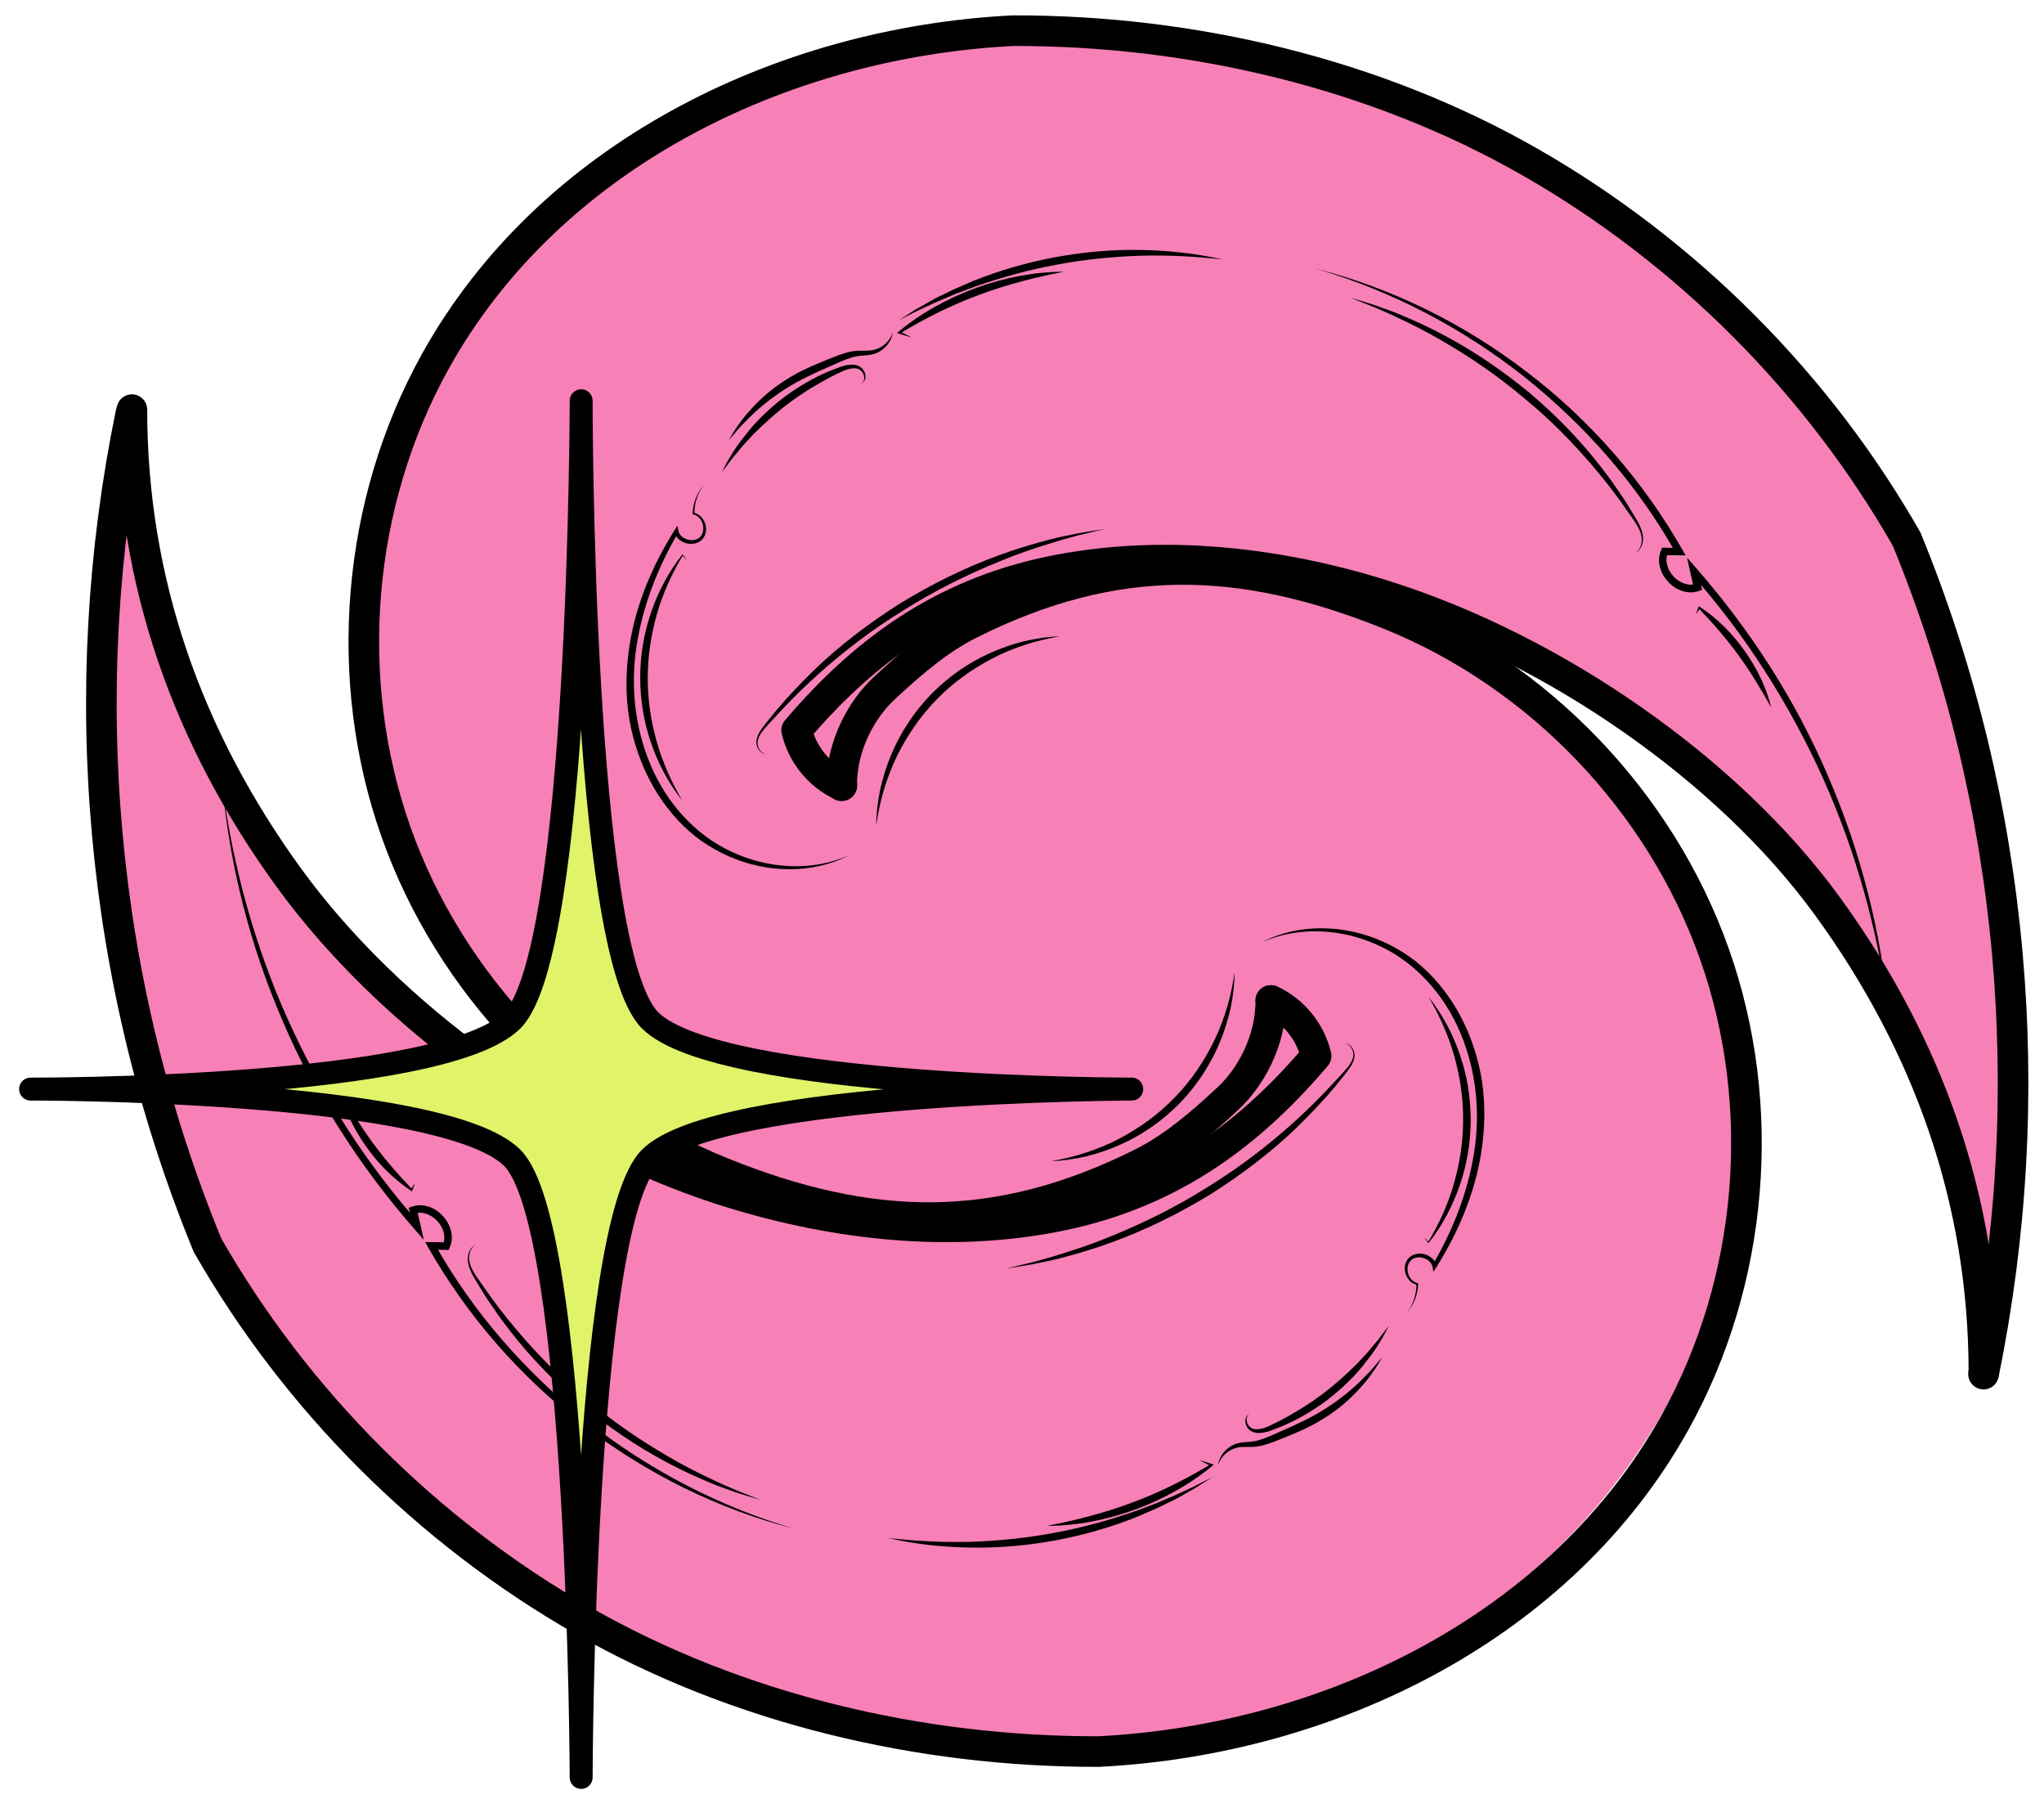
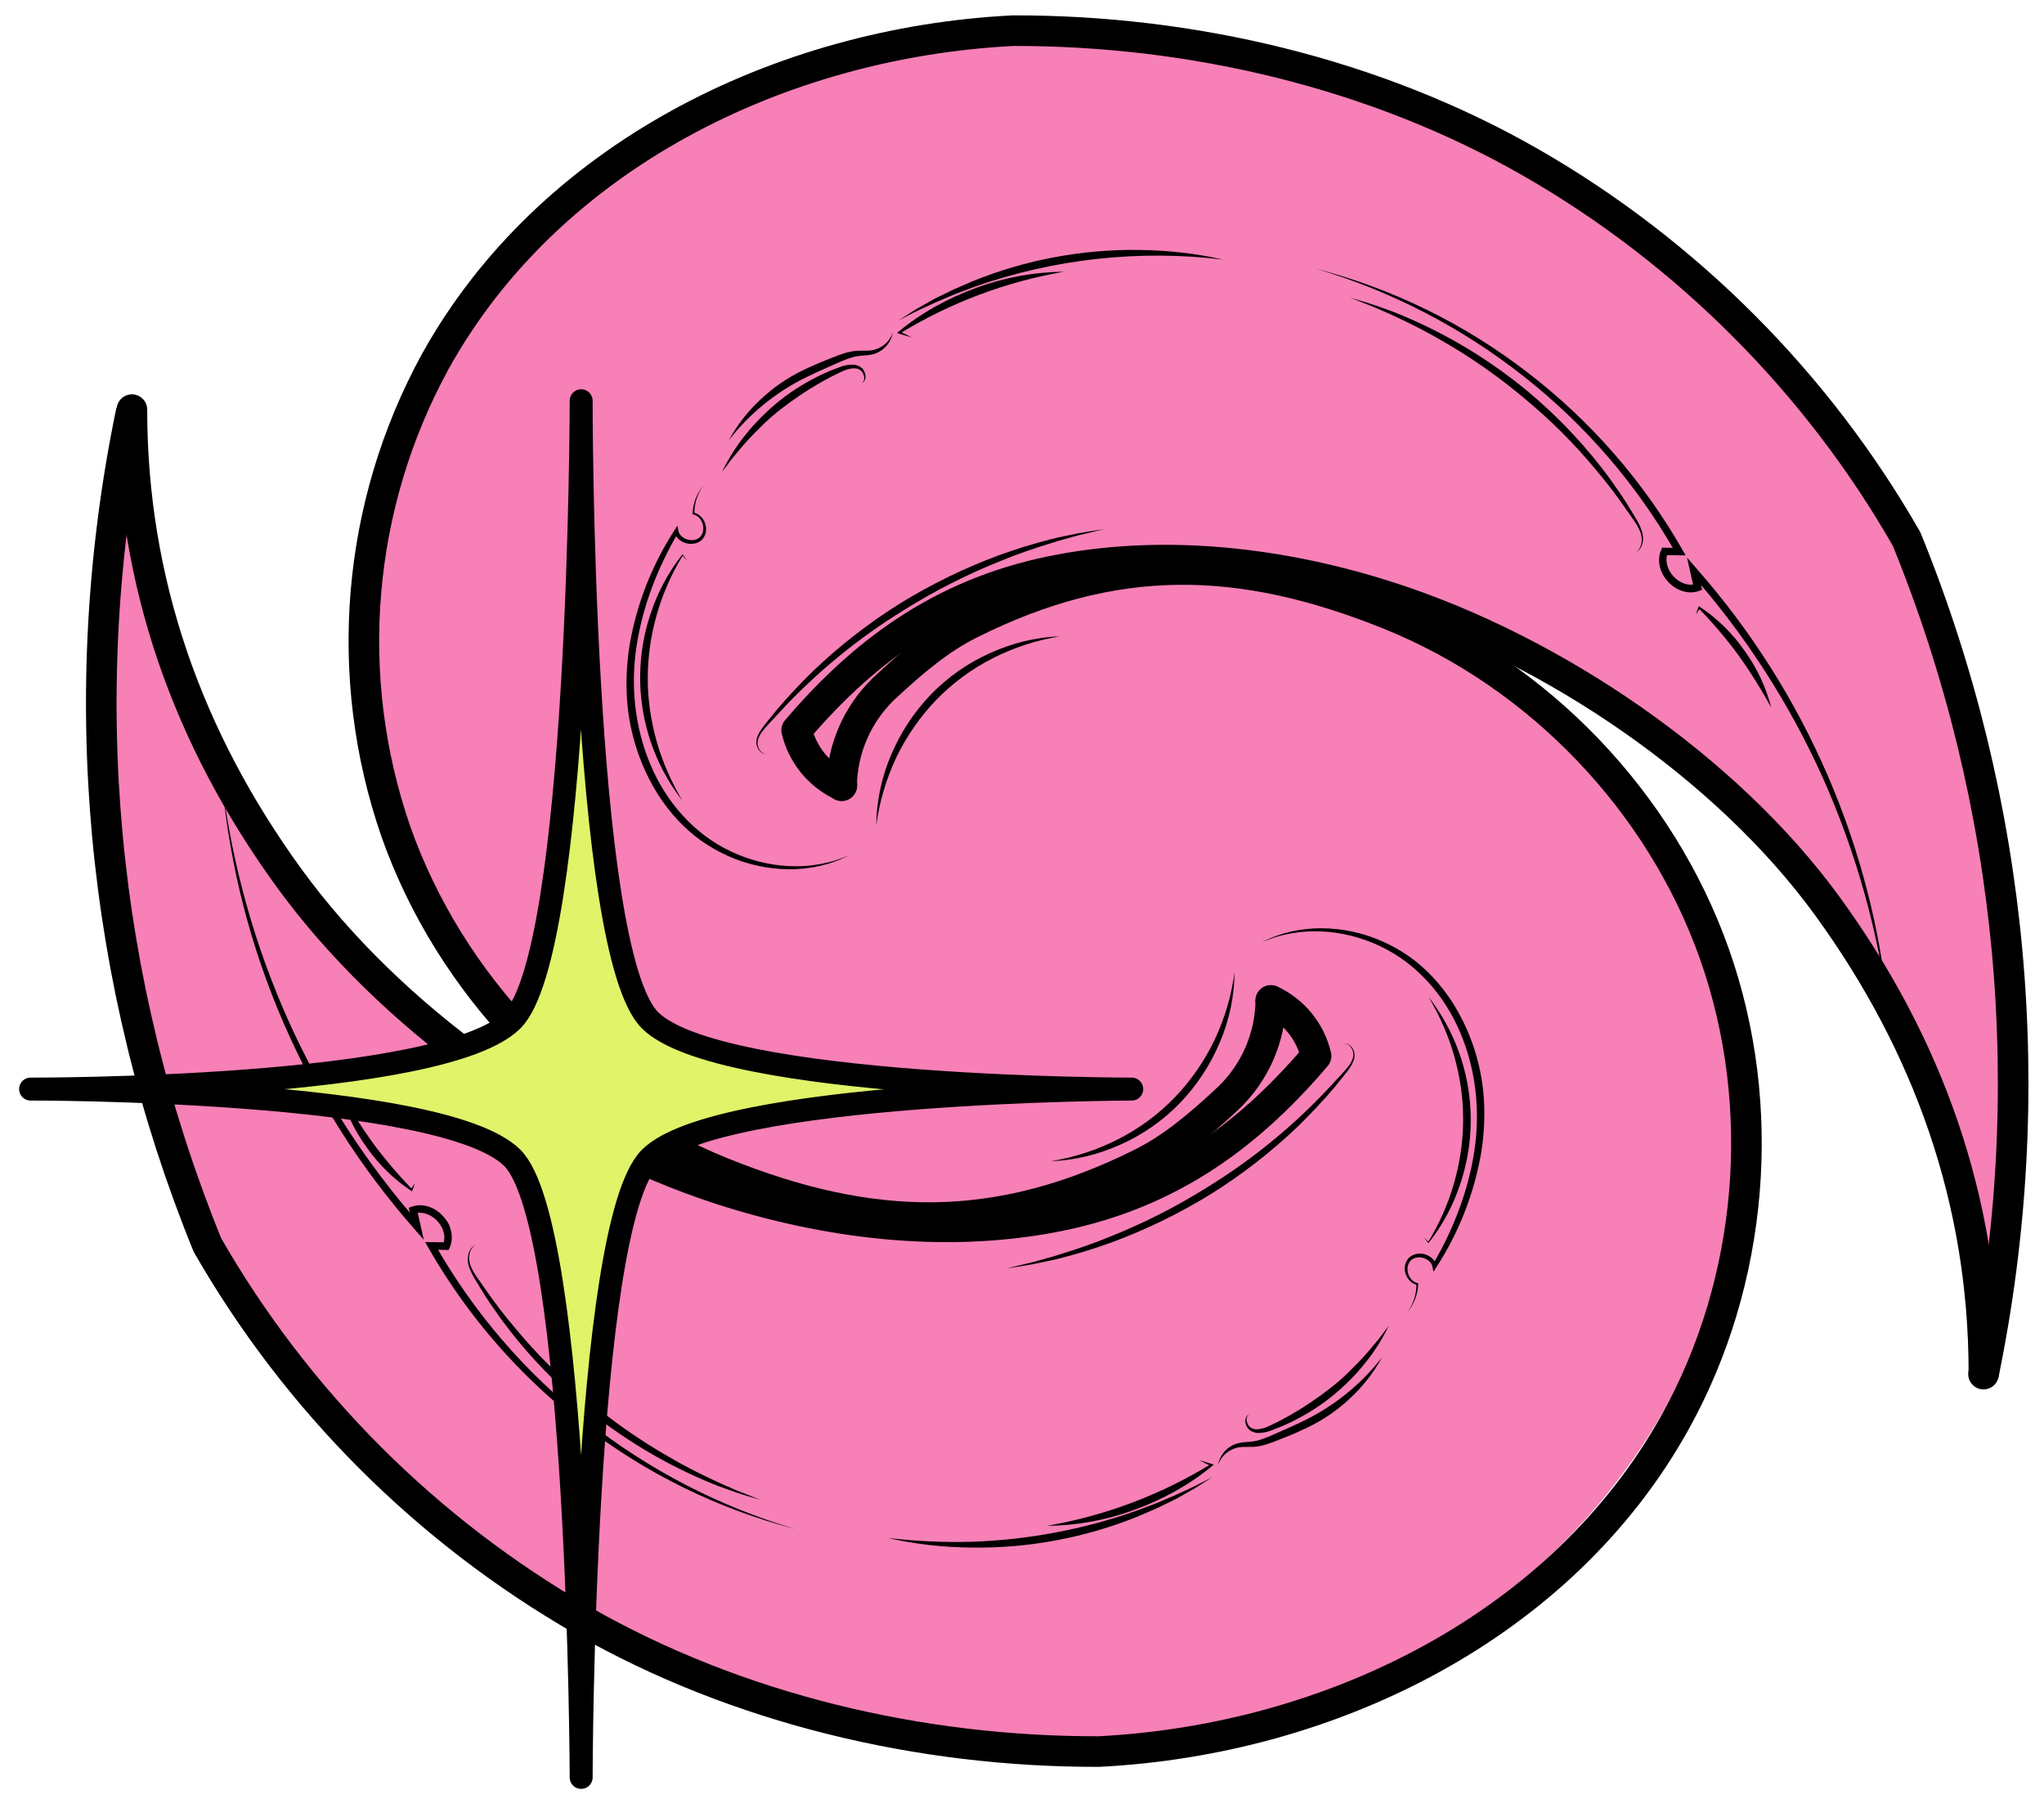
<svg xmlns="http://www.w3.org/2000/svg" xml:space="preserve" viewBox="194 91.6 267.3 236.4">
  <style>.st2{fill:none;stroke:#000;stroke-width:4;stroke-linecap:round;stroke-linejoin:round;stroke-miterlimit:10}</style>
  <path id="Layer_7" d="M211.72 149c-7.72 26.76-4.89 67.7 4.28 94s22.32 37.83 45 54c19.59 13.96 45.53 22.63 69.58 22.87s48.4-8.26 65.95-24.72 27.71-40.96 25.31-64.9-17.93-46.51-40.1-55.86c20.68 4.37 38.67 18.09 50.89 35.34s19.07 37.83 22.74 58.65C457.98 221.86 450 180 450 180s-13.45-31.92-30.64-49.26c-18.8-18.97-44.92-29.45-71.36-33.21-19.52-2.78-40.02-2.03-58.11 5.82-29.76 12.91-49.52 45.86-46.9 78.2s27.43 61.67 58.88 69.62c-24.12-4.71-46.61-17.45-63.05-35.72s-26.73-41.97-27.1-66.45" style="fill:#f780b7" />
  <g id="Layer_2">
-     <path d="M211.11 145.66c-7.41 36.03-4.17 74.19 10.02 108.74 11.61 20.31 28.73 37.44 49.04 49.06 20.3 11.62 44.24 17.21 67.53 17.16 30.42-1.54 60.58-16.46 75.37-43.08 10.25-18.44 12.17-41.32 5.13-61.21s-22.91-36.48-42.48-44.37c-19.57-7.9-36.01-8.23-54.88 1.21-3.76 1.88-7.2 4.67-11.28 8.49-2.7 2.53-5.5 7.18-5.5 12.68" class="st2" />
-     <path d="M453.44 271.03c0-22.43-7.27-42.8-20.46-60.94s-35.77-33.45-57.11-40.36c-13.83-4.48-28.99-6.33-43.28-3.65s-24.91 9.83-34.41 20.99c.72 3.14 2.94 5.89 5.87 7.23h.05" class="st2" />
+     <path d="M211.11 145.66a187.7 187.7 0 0 0 10.02 108.74 133 133 0 0 0 49.04 49.06c20.3 11.62 44.24 17.21 67.53 17.16 30.42-1.54 60.58-16.46 75.37-43.08 10.25-18.44 12.17-41.32 5.13-61.21s-22.91-36.48-42.48-44.37-36.01-8.23-54.88 1.21c-3.76 1.88-7.2 4.67-11.28 8.49a18 18 0 0 0-5.5 12.68" class="st2" />
+     <path d="M453.44 271.03c0-22.43-7.27-42.8-20.46-60.94s-35.77-33.45-57.11-40.36c-13.83-4.48-28.99-6.33-43.28-3.65s-24.91 9.83-34.41 20.99a10.7 10.7 0 0 0 5.87 7.23h.05" class="st2" />
  </g>
  <g id="Layer_2_copy">
-     <path d="M453.39 271.27c7.43-36.18 4.18-74.49-10.05-109.17-11.64-20.39-28.8-37.59-49.16-49.26s-44.35-17.28-67.7-17.23c-30.49 1.54-60.72 16.53-75.56 43.26-10.28 18.52-12.2 41.48-5.15 61.46 7.05 19.97 22.97 36.62 42.58 44.55s36.09 8.26 55.01-1.21c3.77-1.89 7.22-4.69 11.31-8.52 2.7-2.54 5.52-7.21 5.52-12.73" class="st2" />
-     <path d="M211.25 145.16c0 22.52 7.29 42.97 20.51 61.18 13.23 18.21 35.07 33.83 56.46 40.76 13.87 4.49 29.06 6.36 43.39 3.66 14.32-2.69 24.97-9.87 34.5-21.08-.72-3.15-2.95-5.91-5.88-7.26h-.05" class="st2" />
+     <path d="M453.39 271.27a188.6 188.6 0 0 0-10.05-109.17c-11.64-20.39-28.8-37.59-49.16-49.26s-44.35-17.28-67.7-17.23c-30.49 1.54-60.72 16.53-75.56 43.26a76.2 76.2 0 0 0-5.15 61.46c7.05 19.97 22.97 36.62 42.58 44.55s36.09 8.26 55.01-1.21c3.77-1.89 7.22-4.69 11.31-8.52a18 18 0 0 0 5.52-12.73" class="st2" />
+     <path d="M211.25 145.16c0 22.52 7.29 42.97 20.51 61.18s35.07 33.83 56.46 40.76c13.87 4.49 29.06 6.36 43.39 3.66 14.32-2.69 24.97-9.87 34.5-21.08a10.7 10.7 0 0 0-5.88-7.26h-.05" class="st2" />
  </g>
  <g id="Layer_4">
-     <path d="M308.59 199.52c0-1.56.2-3.13.51-4.67.34-1.54.82-3.05 1.42-4.51 1.21-2.92 2.99-5.62 5.19-7.91 2.22-2.27 4.85-4.14 7.74-5.43a26.5 26.5 0 0 1 4.46-1.55c1.53-.35 3.09-.6 4.65-.64-1.54.27-3.06.61-4.52 1.11-1.47.47-2.9 1.06-4.26 1.77-2.72 1.42-5.24 3.23-7.36 5.44-2.14 2.19-3.87 4.76-5.21 7.52-1.32 2.78-2.2 5.78-2.62 8.87M305 203.44c-4.8 2.5-10.78 2.31-15.73.11-1.25-.56-2.44-1.23-3.56-2.01-1.12-.8-2.14-1.71-3.08-2.71-.93-1.01-1.76-2.09-2.51-3.23-.74-1.15-1.38-2.36-1.93-3.61-1.08-2.51-1.81-5.17-2.1-7.88-.29-2.72-.18-5.46.24-8.14.84-5.39 3.01-10.47 5.87-15.03l.38-.6.14.68c.23 1.1 1.98 1.64 2.82.8.86-.83.38-2.67-.87-2.96l-.09-.02v-.09c.04-1.36.56-2.69 1.43-3.7-.8 1.07-1.22 2.4-1.2 3.7l-.09-.11c.72.13 1.27.74 1.49 1.4.23.66.16 1.5-.36 2.07-.53.57-1.37.71-2.08.53-.7-.18-1.4-.7-1.59-1.49l.52.08c-2.7 4.59-4.66 9.64-5.46 14.87s-.22 10.66 1.84 15.52c2.04 4.84 5.71 9.07 10.51 11.31 4.71 2.24 10.47 2.7 15.41.51" />
-     <path d="M294.25 190.2c-.62.04-1.13-.53-1.28-1.11-.17-.61.06-1.25.36-1.77.65-1.04 1.46-1.89 2.19-2.84 1.53-1.82 3.19-3.55 4.89-5.22 3.44-3.32 7.28-6.21 11.31-8.77 4.08-2.49 8.38-4.63 12.86-6.27 2.24-.83 4.53-1.51 6.83-2.11 1.15-.3 2.33-.51 3.49-.76 1.17-.22 2.35-.39 3.52-.57l-3.46.83c-1.14.33-2.29.61-3.42.98-2.26.69-4.5 1.45-6.69 2.36-4.38 1.77-8.62 3.88-12.61 6.4-4.03 2.46-7.8 5.32-11.32 8.48-1.75 1.59-3.45 3.24-5.05 4.98-.78.88-1.66 1.71-2.34 2.65-.31.47-.55 1.04-.43 1.6.11.54.52 1.12 1.15 1.14M440.97 223.99c-1.36-10.59-4.23-20.97-8.59-30.68-4.38-9.69-10.16-18.76-17.22-26.71l.84-.43.49 2.12.1.43-.42.15c-.73.26-1.54.23-2.24-.02a4.3 4.3 0 0 1-1.81-1.21c-.49-.54-.86-1.18-1.05-1.91-.19-.72-.15-1.53.17-2.23l.13-.3.32.01 1.92.04-.43.72c-5-8.94-11.89-16.77-19.91-23.15-8.04-6.35-17.31-11.2-27.19-14.09 9.99 2.54 19.43 7.23 27.63 13.53 8.23 6.27 15.17 14.23 20.31 23.23l.42.73-.85-.01-1.92-.03.45-.29c-.45.99-.06 2.23.72 3.07.77.84 1.97 1.33 3 .97l-.32.58-.48-2.12-.42-1.88 1.26 1.45c7.05 8.07 12.94 17.2 17.15 27.06 4.27 9.83 6.96 20.33 7.94 30.97M353.94 125.54c-3.65-.42-7.31-.61-10.96-.5-3.65.13-7.28.5-10.86 1.18-3.58.66-7.11 1.63-10.55 2.83l-2.57.96-2.52 1.07-2.5 1.15c-.81.42-1.63.84-2.46 1.25.77-.5 1.55-.99 2.33-1.48l2.41-1.36 2.49-1.21 2.54-1.1c3.43-1.39 7.01-2.4 10.64-3.09 3.64-.67 7.34-1.02 11.04-.96 3.69.05 7.38.44 10.97 1.26M310.76 135.06c-.15 1.12-.94 2.14-2.01 2.65-.54.26-1.16.33-1.71.37-.56.03-1.07.09-1.58.24-1.01.29-2 .77-3.02 1.22-1.01.44-2.02.89-3 1.38-1.96.96-3.79 2.15-5.5 3.53-.85.69-1.66 1.43-2.42 2.23-.79.77-1.5 1.62-2.21 2.48.52-.99 1.16-1.91 1.84-2.81.7-.88 1.47-1.71 2.28-2.49 1.63-1.56 3.54-2.84 5.56-3.84 1.01-.49 2.04-.94 3.08-1.35 1.03-.39 2.06-.88 3.22-1.1 1.18-.27 2.33.06 3.28-.31.99-.31 1.83-1.14 2.19-2.2" />
-     <path d="M306.68 141.72c.47-.33.39-.97.14-1.37-.25-.45-.73-.62-1.21-.59-.97.03-1.92.63-2.88 1.08-1.88.99-3.7 2.09-5.4 3.35s-3.29 2.67-4.79 4.18c-.74.77-1.46 1.55-2.13 2.39-.71.8-1.33 1.68-1.98 2.54.46-.98 1-1.92 1.59-2.83s1.27-1.76 1.95-2.61c1.4-1.67 3.02-3.16 4.76-4.47 1.77-1.28 3.66-2.4 5.67-3.24 1.01-.36 2-.93 3.22-.87.3.03.59.11.86.28s.45.42.57.68c.25.49.17 1.24-.37 1.48M313.24 135.73c-.57-.16-1.13-.33-1.69-.51l-.24-.08.21-.18c3-2.49 6.49-4.39 10.16-5.73 3.68-1.33 7.57-2.1 11.46-2.1-3.81.73-7.53 1.69-11.12 3.03-3.59 1.33-7.02 3.04-10.33 5.04l-.03-.25c.53.24 1.06.5 1.58.78M283.85 164.88l-.65-.67h.1c-1.47 2.43-2.64 5.02-3.4 7.72-.77 2.7-1.19 5.49-1.19 8.28-.02 2.79.4 5.58 1.15 8.29.76 2.7 1.91 5.3 3.36 7.76-1.79-2.23-3.15-4.8-4.08-7.53-.95-2.72-1.41-5.62-1.42-8.51 0-2.9.48-5.79 1.41-8.52.94-2.73 2.29-5.31 4.07-7.55l.05-.07.05.06zM407.8 163.92c.49-.28.77-.8.86-1.33.1-.53 0-1.07-.21-1.57-.42-.99-1.14-1.86-1.76-2.77-1.24-1.83-2.6-3.57-4.01-5.25-2.83-3.37-5.92-6.53-9.33-9.31-3.35-2.85-6.99-5.35-10.8-7.55-1.9-1.12-3.87-2.12-5.87-3.05-.99-.49-2.02-.9-3.03-1.35l-3.09-1.22c1.06.32 2.13.61 3.18.97 1.04.38 2.1.72 3.13 1.15 2.05.85 4.08 1.77 6.04 2.83 3.93 2.09 7.63 4.63 11.07 7.46 3.4 2.88 6.55 6.08 9.28 9.59.67.89 1.37 1.76 1.98 2.69.64.91 1.27 1.82 1.84 2.78.56.96 1.22 1.86 1.6 2.95.18.54.25 1.14.11 1.69-.12.54-.48 1.06-.99 1.29M415.78 171.93c.1-.32.21-.63.33-.94l.05-.13.14.09c2.29 1.51 4.26 3.51 5.85 5.75 1.59 2.25 2.84 4.75 3.48 7.42-1.33-2.39-2.7-4.68-4.28-6.84-1.57-2.16-3.33-4.18-5.21-6.14l.19-.04c-.18.28-.36.56-.55.83" />
+     <path d="M308.59 199.52a24 24 0 0 1 1.93-9.18 26 26 0 0 1 5.19-7.91 25 25 0 0 1 7.74-5.43 27 27 0 0 1 4.46-1.55c1.53-.35 3.09-.6 4.65-.64a30 30 0 0 0-8.78 2.88 28 28 0 0 0-7.36 5.44 29 29 0 0 0-5.21 7.52 30 30 0 0 0-2.62 8.87m-3.59 3.92c-4.8 2.5-10.78 2.31-15.73.11a22 22 0 0 1-3.56-2.01 21 21 0 0 1-3.08-2.71 25 25 0 0 1-2.51-3.23 27 27 0 0 1-4.03-11.49c-.29-2.72-.18-5.46.24-8.14a40 40 0 0 1 5.87-15.03l.38-.6.14.68c.23 1.1 1.98 1.64 2.82.8.86-.83.38-2.67-.87-2.96l-.09-.02v-.09a6 6 0 0 1 1.43-3.7 6 6 0 0 0-1.2 3.7l-.09-.11c.72.13 1.27.74 1.49 1.4.23.66.16 1.5-.36 2.07-.53.57-1.37.71-2.08.53-.7-.18-1.4-.7-1.59-1.49l.52.08c-2.7 4.59-4.66 9.64-5.46 14.87s-.22 10.66 1.84 15.52c2.04 4.84 5.71 9.07 10.51 11.31 4.71 2.24 10.47 2.7 15.41.51" />
+     <path d="M294.25 190.2c-.62.04-1.13-.53-1.28-1.11-.17-.61.06-1.25.36-1.77.65-1.04 1.46-1.89 2.19-2.84a75 75 0 0 1 4.89-5.22 71 71 0 0 1 11.31-8.77 73 73 0 0 1 12.86-6.27 72 72 0 0 1 6.83-2.11c1.15-.3 2.33-.51 3.49-.76q1.76-.31 3.52-.57l-3.46.83c-1.14.33-2.29.61-3.42.98-2.26.69-4.5 1.45-6.69 2.36a79 79 0 0 0-12.61 6.4 77 77 0 0 0-16.37 13.46c-.78.88-1.66 1.71-2.34 2.65-.31.47-.55 1.04-.43 1.6.11.54.52 1.12 1.15 1.14m146.72 33.79a109 109 0 0 0-8.59-30.68 106 106 0 0 0-17.22-26.71l.84-.43.49 2.12.1.43-.42.15c-.73.26-1.54.23-2.24-.02a4.3 4.3 0 0 1-1.81-1.21 4.5 4.5 0 0 1-1.05-1.91 3.4 3.4 0 0 1 .17-2.23l.13-.3.32.01 1.92.04-.43.72a79 79 0 0 0-19.91-23.15 81 81 0 0 0-27.19-14.09 77 77 0 0 1 27.63 13.53 78 78 0 0 1 20.31 23.23l.42.73-.85-.01-1.92-.03.45-.29c-.45.99-.06 2.23.72 3.07.77.84 1.97 1.33 3 .97l-.32.58-.48-2.12-.42-1.88 1.26 1.45a102.5 102.5 0 0 1 25.09 58.03m-87.03-98.45a72 72 0 0 0-32.37 3.51l-2.57.96-2.52 1.07-2.5 1.15q-1.21.63-2.46 1.25l2.33-1.48 2.41-1.36 2.49-1.21 2.54-1.1a56 56 0 0 1 21.68-4.05c3.69.05 7.38.44 10.97 1.26m-43.18 9.52a3.6 3.6 0 0 1-2.01 2.65c-.54.26-1.16.33-1.71.37q-.83.03-1.58.24c-1.01.29-2 .77-3.02 1.22q-1.52.65-3 1.38a29 29 0 0 0-10.13 8.24 21 21 0 0 1 4.12-5.3 22 22 0 0 1 5.56-3.84 44 44 0 0 1 3.08-1.35c1.03-.39 2.06-.88 3.22-1.1 1.18-.27 2.33.06 3.28-.31a3.5 3.5 0 0 0 2.19-2.2" />
+     <path d="M306.68 141.72c.47-.33.39-.97.14-1.37-.25-.45-.73-.62-1.21-.59-.97.03-1.92.63-2.88 1.08q-2.83 1.47-5.4 3.35c-2.57 1.88-3.29 2.67-4.79 4.18q-1.12 1.14-2.13 2.39c-.71.8-1.33 1.68-1.98 2.54q.7-1.47 1.59-2.83c.89-1.36 1.27-1.76 1.95-2.61a29 29 0 0 1 4.76-4.47 29 29 0 0 1 5.67-3.24c1.01-.36 2-.93 3.22-.87q.45.03.86.28c.41.25.45.42.57.68.25.49.17 1.24-.37 1.48m6.56-5.99q-.85-.24-1.69-.51l-.24-.08.21-.18c3-2.49 6.49-4.39 10.16-5.73a34 34 0 0 1 11.46-2.1 61 61 0 0 0-21.45 8.07l-.03-.25q.8.36 1.58.78m-29.39 29.15-.65-.67h.1a31 31 0 0 0-3.4 7.72 30 30 0 0 0-1.19 8.28c-.02 2.79.4 5.58 1.15 8.29.76 2.7 1.91 5.3 3.36 7.76a26.2 26.2 0 0 1-4.09-24.56 25 25 0 0 1 4.07-7.55l.05-.07.05.06zm123.95-.96c.49-.28.77-.8.86-1.33.1-.53 0-1.07-.21-1.57-.42-.99-1.14-1.86-1.76-2.77a64 64 0 0 0-4.01-5.25 70 70 0 0 0-9.33-9.31 73 73 0 0 0-10.8-7.55 68 68 0 0 0-5.87-3.05c-.99-.49-2.02-.9-3.03-1.35l-3.09-1.22c1.06.32 2.13.61 3.18.97 1.04.38 2.1.72 3.13 1.15a65 65 0 0 1 17.11 10.29 65 65 0 0 1 9.28 9.59c.67.89 1.37 1.76 1.98 2.69a43 43 0 0 1 1.84 2.78c.56.96 1.22 1.86 1.6 2.95.18.54.25 1.14.11 1.69a1.9 1.9 0 0 1-.99 1.29m7.98 8.01q.15-.48.33-.94l.05-.13.14.09a22 22 0 0 1 5.85 5.75 22 22 0 0 1 3.48 7.42 65 65 0 0 0-4.28-6.84 59 59 0 0 0-5.21-6.14l.19-.04z" />
  </g>
  <g id="Layer_4_copy">
-     <path d="M355.45 218.71c0 1.56-.2 3.13-.51 4.67-.34 1.54-.82 3.05-1.42 4.51a25.7 25.7 0 0 1-5.19 7.91c-2.22 2.27-4.85 4.14-7.74 5.43a26.5 26.5 0 0 1-4.46 1.55c-1.53.35-3.09.6-4.65.64 1.54-.27 3.06-.61 4.52-1.11 1.47-.47 2.9-1.06 4.26-1.77 2.72-1.42 5.24-3.23 7.36-5.44 2.14-2.19 3.87-4.76 5.21-7.52 1.33-2.78 2.2-5.78 2.62-8.87M359.04 214.79c4.8-2.5 10.78-2.31 15.73-.11 1.25.56 2.44 1.23 3.56 2.01 1.12.8 2.14 1.71 3.08 2.71.93 1.01 1.76 2.09 2.51 3.23.74 1.15 1.38 2.36 1.93 3.61 1.08 2.51 1.81 5.17 2.1 7.88.29 2.72.18 5.46-.24 8.14-.84 5.39-3.01 10.47-5.87 15.03l-.38.6-.14-.68c-.23-1.1-1.98-1.64-2.82-.8-.86.83-.38 2.67.87 2.96l.09.02v.09a6 6 0 0 1-1.43 3.7c.8-1.07 1.22-2.4 1.2-3.7l.09.11c-.72-.13-1.27-.74-1.49-1.4-.23-.66-.16-1.5.36-2.07.53-.57 1.37-.71 2.08-.53.7.18 1.4.7 1.59 1.49l-.52-.08c2.7-4.59 4.66-9.64 5.46-14.87s.22-10.66-1.84-15.52c-2.04-4.84-5.71-9.07-10.51-11.31-4.71-2.24-10.47-2.69-15.41-.51" />
-     <path d="M369.8 228.03c.62-.04 1.13.53 1.28 1.11.17.61-.06 1.25-.36 1.77-.65 1.04-1.46 1.89-2.19 2.84-1.53 1.82-3.19 3.55-4.89 5.22-3.44 3.32-7.28 6.21-11.31 8.77-4.08 2.49-8.38 4.63-12.86 6.27-2.24.83-4.53 1.51-6.83 2.11-1.15.3-2.33.51-3.49.76-1.17.22-2.35.39-3.52.57l3.46-.83c1.14-.33 2.29-.61 3.42-.98 2.26-.69 4.5-1.45 6.69-2.36 4.38-1.77 8.62-3.88 12.61-6.4 4.03-2.46 7.8-5.32 11.32-8.48 1.75-1.59 3.45-3.24 5.05-4.98.78-.88 1.66-1.71 2.34-2.65.31-.47.55-1.04.43-1.6-.12-.54-.53-1.12-1.15-1.14M223.07 194.25c1.36 10.59 4.23 20.97 8.59 30.68 4.38 9.69 10.16 18.76 17.22 26.71l-.84.43-.49-2.12-.1-.43.42-.15c.73-.26 1.54-.23 2.24.02.71.24 1.32.67 1.81 1.21s.86 1.18 1.05 1.91c.19.72.15 1.53-.17 2.23l-.13.3-.32-.01-1.92-.04.43-.72c5 8.94 11.89 16.77 19.91 23.15 8.04 6.35 17.31 11.2 27.19 14.09-9.99-2.54-19.43-7.23-27.63-13.53-8.23-6.27-15.17-14.23-20.31-23.23l-.42-.75.85.01 1.92.03-.45.29c.45-.99.06-2.23-.72-3.07-.77-.84-1.97-1.33-3-.97l.32-.58.48 2.12.42 1.88-1.26-1.45c-7.05-8.07-12.94-17.2-17.15-27.06-4.27-9.82-6.95-20.32-7.94-30.95M310.11 292.69c3.65.42 7.31.61 10.96.5 3.65-.13 7.28-.5 10.86-1.18 3.58-.66 7.11-1.63 10.55-2.83l2.57-.96 2.52-1.07 2.5-1.15c.81-.42 1.63-.84 2.46-1.25-.77.5-1.55.99-2.33 1.48l-2.41 1.36-2.49 1.21-2.54 1.1c-3.43 1.39-7.01 2.4-10.64 3.09-3.64.67-7.34 1.02-11.04.96-3.7-.04-7.39-.43-10.97-1.26M353.28 283.17c.15-1.12.94-2.14 2.01-2.65.54-.26 1.16-.33 1.71-.37.56-.03 1.07-.09 1.58-.23 1.01-.29 2-.77 3.02-1.22 1.01-.44 2.02-.89 3-1.38 1.96-.96 3.79-2.15 5.5-3.53.85-.69 1.66-1.43 2.42-2.23.79-.77 1.5-1.62 2.21-2.48-.52.99-1.16 1.91-1.84 2.81-.7.88-1.47 1.71-2.28 2.49-1.63 1.56-3.54 2.84-5.56 3.84-1.01.49-2.04.94-3.08 1.35-1.03.39-2.06.88-3.22 1.1-1.18.27-2.33-.06-3.28.31-.99.3-1.82 1.14-2.19 2.19" />
-     <path d="M357.36 276.52c-.47.33-.39.97-.14 1.37.25.45.73.62 1.21.59.97-.03 1.92-.63 2.88-1.08 1.88-.99 3.7-2.09 5.4-3.35s3.29-2.67 4.79-4.18c.74-.77 1.46-1.55 2.13-2.39.71-.8 1.33-1.68 1.98-2.54-.46.98-1 1.92-1.59 2.83s-1.27 1.76-1.95 2.61c-1.4 1.67-3.02 3.16-4.76 4.47-1.77 1.28-3.66 2.4-5.67 3.24-1.01.36-2 .93-3.22.87-.3-.03-.59-.11-.86-.28a1.55 1.55 0 0 1-.57-.68c-.25-.49-.17-1.25.37-1.48M350.8 282.51c.57.16 1.13.33 1.69.51l.24.08-.21.18c-3 2.49-6.49 4.39-10.16 5.73-3.68 1.33-7.57 2.1-11.46 2.1 3.81-.73 7.53-1.69 11.12-3.03 3.59-1.33 7.02-3.04 10.33-5.04l.03.25c-.53-.25-1.06-.51-1.58-.78M380.2 253.35l.65.67h-.1c1.47-2.43 2.64-5.02 3.4-7.72.77-2.7 1.19-5.49 1.19-8.28.02-2.79-.4-5.58-1.15-8.29-.76-2.7-1.91-5.3-3.36-7.76 1.79 2.23 3.15 4.8 4.08 7.53.95 2.72 1.41 5.62 1.42 8.51 0 2.9-.48 5.79-1.41 8.52-.94 2.73-2.29 5.31-4.07 7.55l-.05.07-.05-.06zM256.24 254.32c-.49.28-.77.8-.86 1.33-.1.53 0 1.07.21 1.57.42.99 1.14 1.86 1.76 2.77 1.24 1.83 2.6 3.57 4.01 5.25 2.83 3.37 5.92 6.53 9.33 9.31 3.35 2.85 6.99 5.35 10.8 7.55 1.9 1.12 3.87 2.12 5.87 3.05.99.49 2.02.9 3.03 1.35l3.09 1.22c-1.06-.32-2.13-.61-3.18-.97-1.04-.38-2.1-.72-3.13-1.15-2.05-.85-4.08-1.77-6.04-2.83-3.93-2.09-7.63-4.63-11.07-7.46-3.4-2.88-6.55-6.08-9.28-9.59-.67-.89-1.37-1.76-1.98-2.69-.64-.91-1.27-1.82-1.84-2.78-.56-.96-1.22-1.86-1.6-2.95-.18-.54-.25-1.14-.11-1.69.12-.55.48-1.06.99-1.29M248.26 246.3c-.1.32-.21.63-.33.94l-.05.13-.14-.09c-2.29-1.51-4.26-3.51-5.85-5.75-1.59-2.25-2.84-4.75-3.48-7.42 1.33 2.39 2.7 4.68 4.28 6.84 1.57 2.16 3.33 4.18 5.21 6.14l-.19.04c.18-.28.36-.55.55-.83" />
+     <path d="M355.45 218.71a24 24 0 0 1-1.93 9.18 26 26 0 0 1-5.19 7.91 25 25 0 0 1-7.74 5.43 27 27 0 0 1-4.46 1.55c-1.53.35-3.09.6-4.65.64a30 30 0 0 0 8.78-2.88 28 28 0 0 0 7.36-5.44 29 29 0 0 0 5.21-7.52 30 30 0 0 0 2.62-8.87m3.59-3.92c4.8-2.5 10.78-2.31 15.73-.11q1.88.84 3.56 2.01a21 21 0 0 1 3.08 2.71 25 25 0 0 1 2.51 3.23 27 27 0 0 1 4.03 11.49c.29 2.72.18 5.46-.24 8.14a40 40 0 0 1-5.87 15.03l-.38.6-.14-.68c-.23-1.1-1.98-1.64-2.82-.8-.86.83-.38 2.67.87 2.96l.09.02v.09a6 6 0 0 1-1.43 3.7 6 6 0 0 0 1.2-3.7l.09.11c-.72-.13-1.27-.74-1.49-1.4a2.1 2.1 0 0 1 .36-2.07 2.1 2.1 0 0 1 2.08-.53c.7.18 1.4.7 1.59 1.49l-.52-.08c2.7-4.59 4.66-9.64 5.46-14.87s.22-10.66-1.84-15.52c-2.04-4.84-5.71-9.07-10.51-11.31-4.71-2.24-10.47-2.69-15.41-.51" />
+     <path d="M369.8 228.03c.62-.04 1.13.53 1.28 1.11.17.61-.06 1.25-.36 1.77-.65 1.04-1.46 1.89-2.19 2.84a75 75 0 0 1-4.89 5.22 71 71 0 0 1-11.31 8.77 73 73 0 0 1-12.86 6.27 72 72 0 0 1-6.83 2.11c-1.15.3-2.33.51-3.49.76q-1.76.31-3.52.57l3.46-.83c1.14-.33 2.29-.61 3.42-.98 2.26-.69 4.5-1.45 6.69-2.36a79 79 0 0 0 12.61-6.4 77 77 0 0 0 16.37-13.46c.78-.88 1.66-1.71 2.34-2.65.31-.47.55-1.04.43-1.6-.12-.54-.53-1.12-1.15-1.14m-146.73-33.78a109 109 0 0 0 8.59 30.68 106 106 0 0 0 17.22 26.71l-.84.43-.49-2.12-.1-.43.42-.15a3.4 3.4 0 0 1 2.24.02q1.07.38 1.81 1.21c.74.83.86 1.18 1.05 1.91.19.72.15 1.53-.17 2.23l-.13.3-.32-.01-1.92-.04.43-.72a79 79 0 0 0 19.91 23.15 81 81 0 0 0 27.19 14.09 77 77 0 0 1-27.63-13.53 78 78 0 0 1-20.31-23.23l-.42-.75.85.01 1.92.03-.45.29c.45-.99.06-2.23-.72-3.07-.77-.84-1.97-1.33-3-.97l.32-.58.48 2.12.42 1.88-1.26-1.45a102.5 102.5 0 0 1-25.09-58.01m87.04 98.44q5.48.65 10.96.5a72 72 0 0 0 21.41-4.01l2.57-.96 2.52-1.07 2.5-1.15 2.46-1.25-2.33 1.48-2.41 1.36-2.49 1.21-2.54 1.1a56 56 0 0 1-21.68 4.05c-3.7-.04-7.39-.43-10.97-1.26m43.17-9.52a3.6 3.6 0 0 1 2.01-2.65 5 5 0 0 1 1.71-.37 7 7 0 0 0 1.58-.23c1.01-.29 2-.77 3.02-1.22q1.52-.65 3-1.38a29 29 0 0 0 10.13-8.24 21 21 0 0 1-4.12 5.3 22 22 0 0 1-5.56 3.84 44 44 0 0 1-3.08 1.35c-1.03.39-2.06.88-3.22 1.1-1.18.27-2.33-.06-3.28.31a3.5 3.5 0 0 0-2.19 2.19" />
+     <path d="M357.36 276.52c-.47.33-.39.97-.14 1.37.25.45.73.62 1.21.59.97-.03 1.92-.63 2.88-1.08q2.83-1.47 5.4-3.35c2.57-1.88 3.29-2.67 4.79-4.18q1.12-1.14 2.13-2.39c.71-.8 1.33-1.68 1.98-2.54q-.7 1.47-1.59 2.83c-.89 1.36-1.27 1.76-1.95 2.61a29 29 0 0 1-4.76 4.47 29 29 0 0 1-5.67 3.24c-1.01.36-2 .93-3.22.87q-.45-.04-.86-.28a1.6 1.6 0 0 1-.57-.68c-.25-.49-.17-1.25.37-1.48m-6.56 5.99q.85.24 1.69.51l.24.08-.21.18c-3 2.49-6.49 4.39-10.16 5.73a34 34 0 0 1-11.46 2.1 61 61 0 0 0 21.45-8.07l.03.25q-.8-.37-1.58-.78m29.4-29.16.65.67h-.1a31 31 0 0 0 3.4-7.72c.77-2.7 1.19-5.49 1.19-8.28.02-2.79-.4-5.58-1.15-8.29-.76-2.7-1.91-5.3-3.36-7.76a26.2 26.2 0 0 1 4.09 24.56 25 25 0 0 1-4.07 7.55l-.05.07-.05-.06zm-123.96.97c-.49.28-.77.8-.86 1.33-.1.53 0 1.07.21 1.57.42.99 1.14 1.86 1.76 2.77a64 64 0 0 0 4.01 5.25 70 70 0 0 0 9.33 9.31 73 73 0 0 0 10.8 7.55 68 68 0 0 0 5.87 3.05c.99.49 2.02.9 3.03 1.35l3.09 1.22c-1.06-.32-2.13-.61-3.18-.97-1.04-.38-2.1-.72-3.13-1.15a65 65 0 0 1-17.11-10.29 65 65 0 0 1-9.28-9.59c-.67-.89-1.37-1.76-1.98-2.69a43 43 0 0 1-1.84-2.78c-.56-.96-1.22-1.86-1.6-2.95a3 3 0 0 1-.11-1.69c.12-.55.48-1.06.99-1.29m-7.98-8.02q-.15.48-.33.94l-.05.13-.14-.09a22 22 0 0 1-5.85-5.75 22 22 0 0 1-3.48-7.42 65 65 0 0 0 4.28 6.84 59 59 0 0 0 5.21 6.14l-.19.04z" />
  </g>
  <path id="Layer_6" d="M198 234c.62 0 53.87.13 63-9 8.94-8.94 9-81 9-81s-.07 71.93 9 81c9.04 9.04 63 9 63 9s-54.14.14-63 9c-8.88 8.88-9 81-9 81s-.18-72.18-9-81c-9.11-9.11-63-9-63-9" style="fill:#e0f369;stroke:#000;stroke-width:3;stroke-linecap:round;stroke-linejoin:round;stroke-miterlimit:10" />
</svg>
